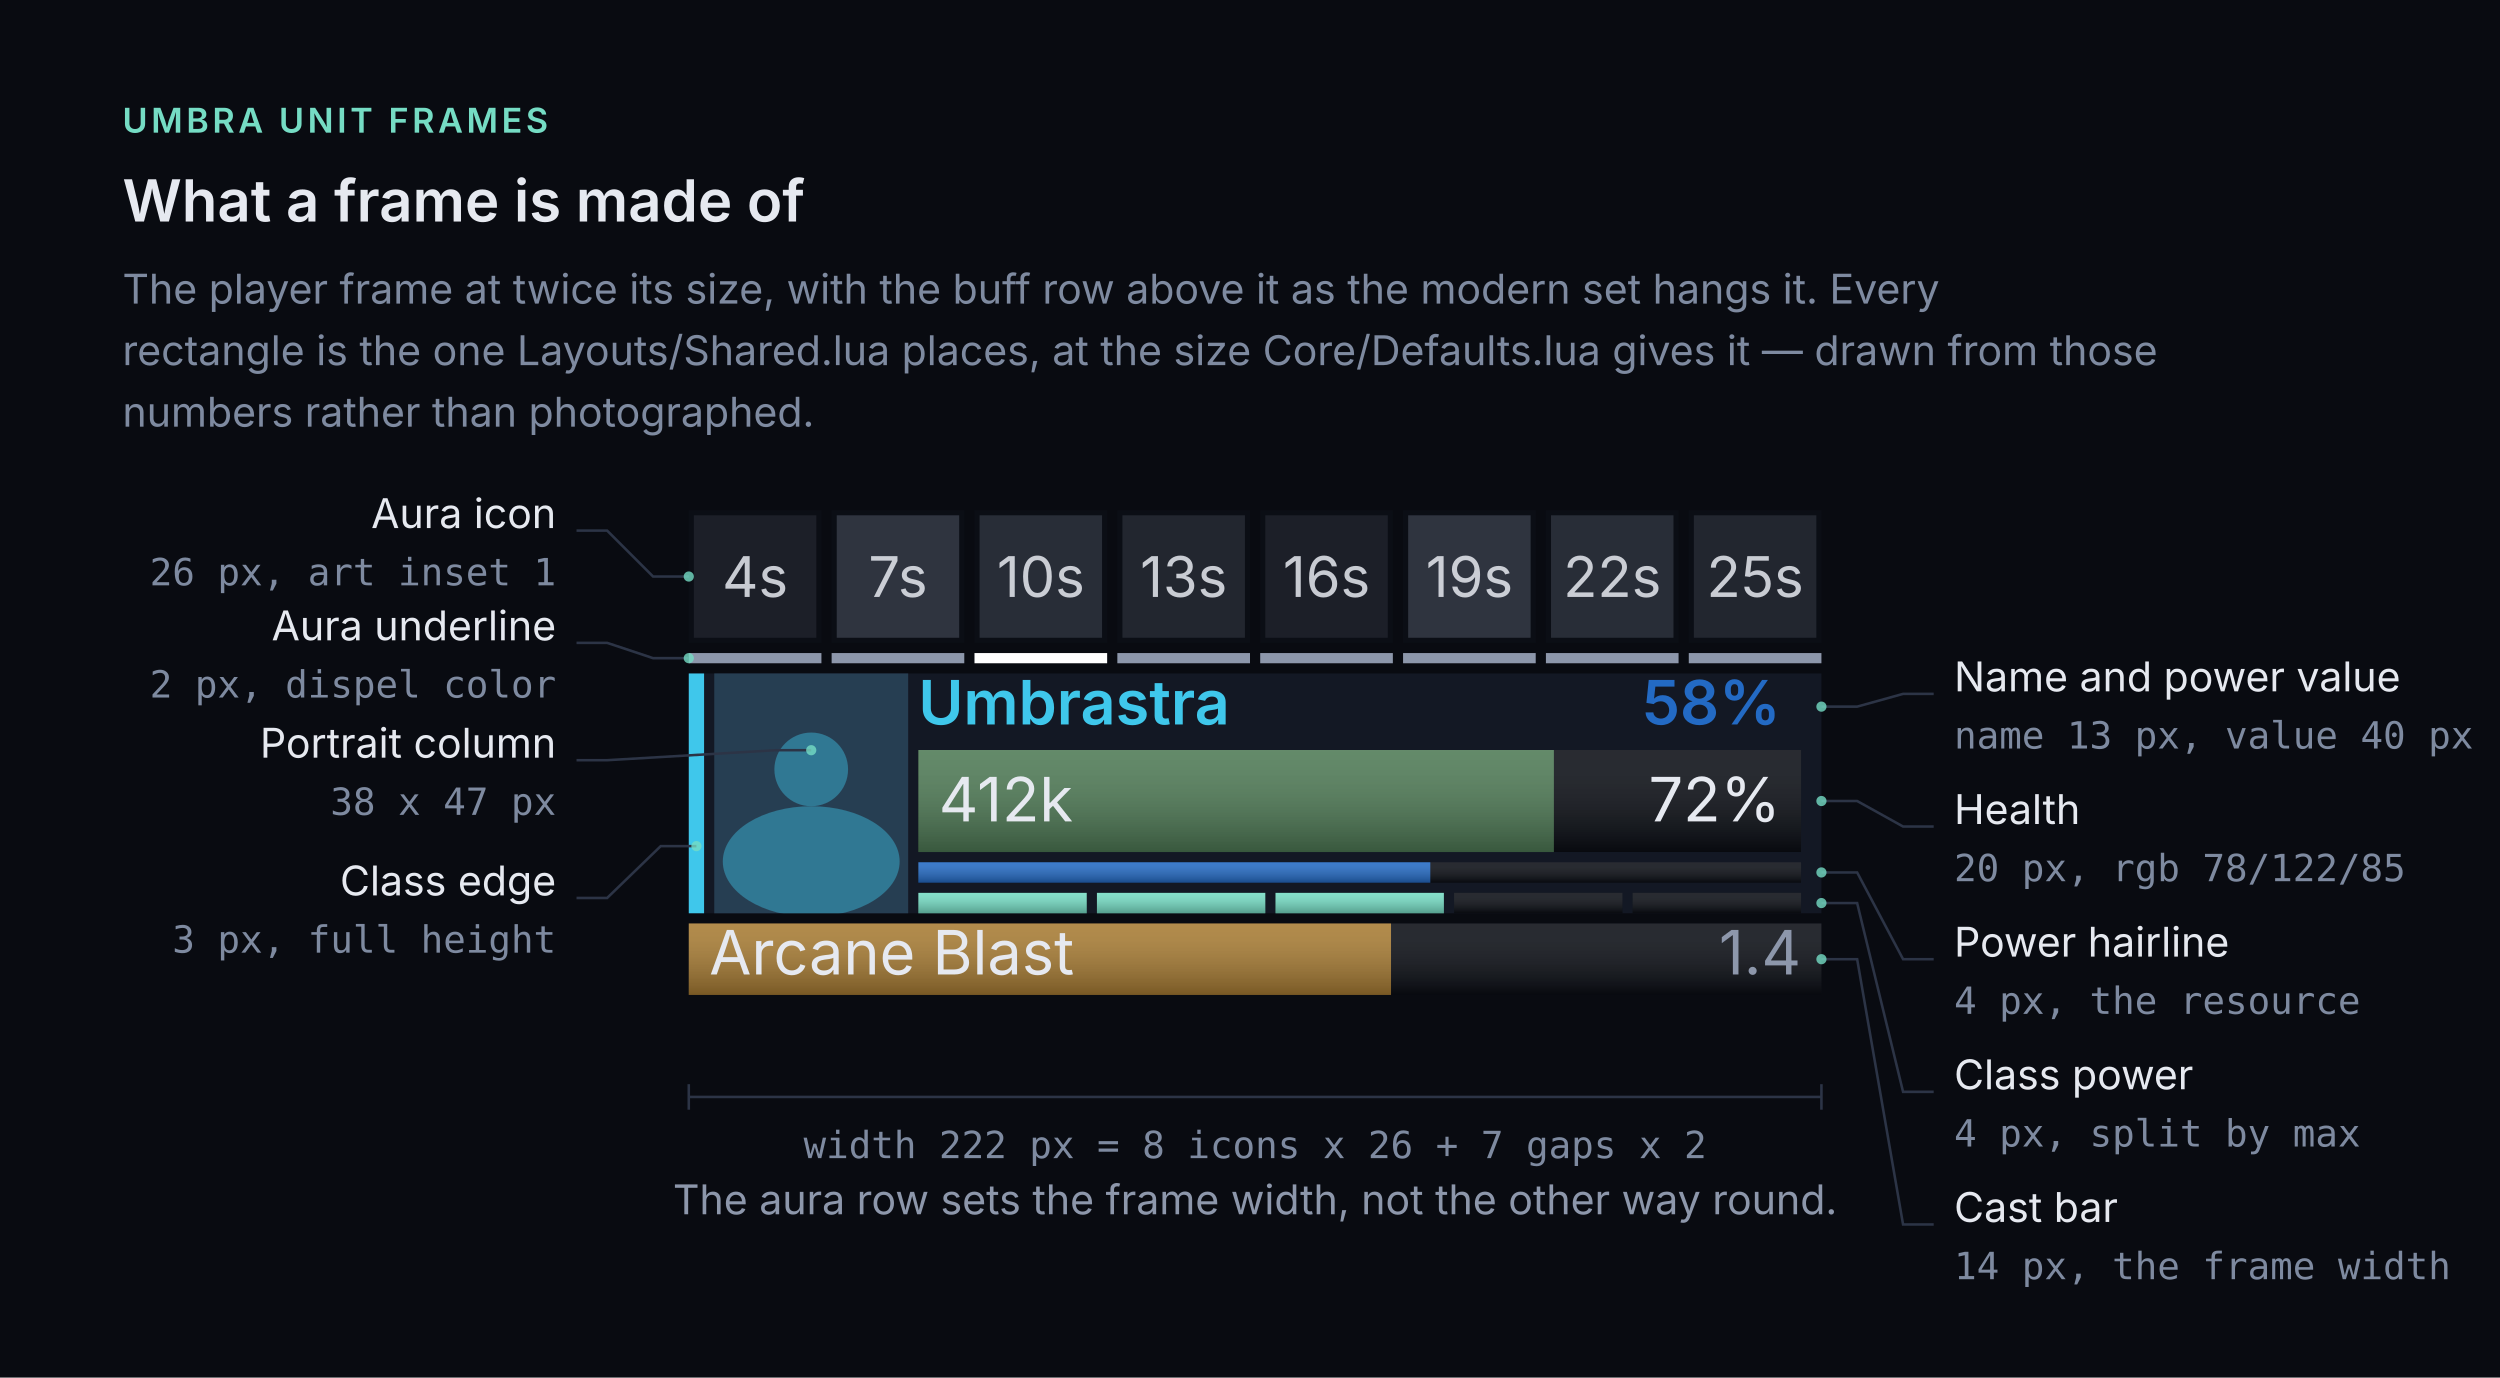
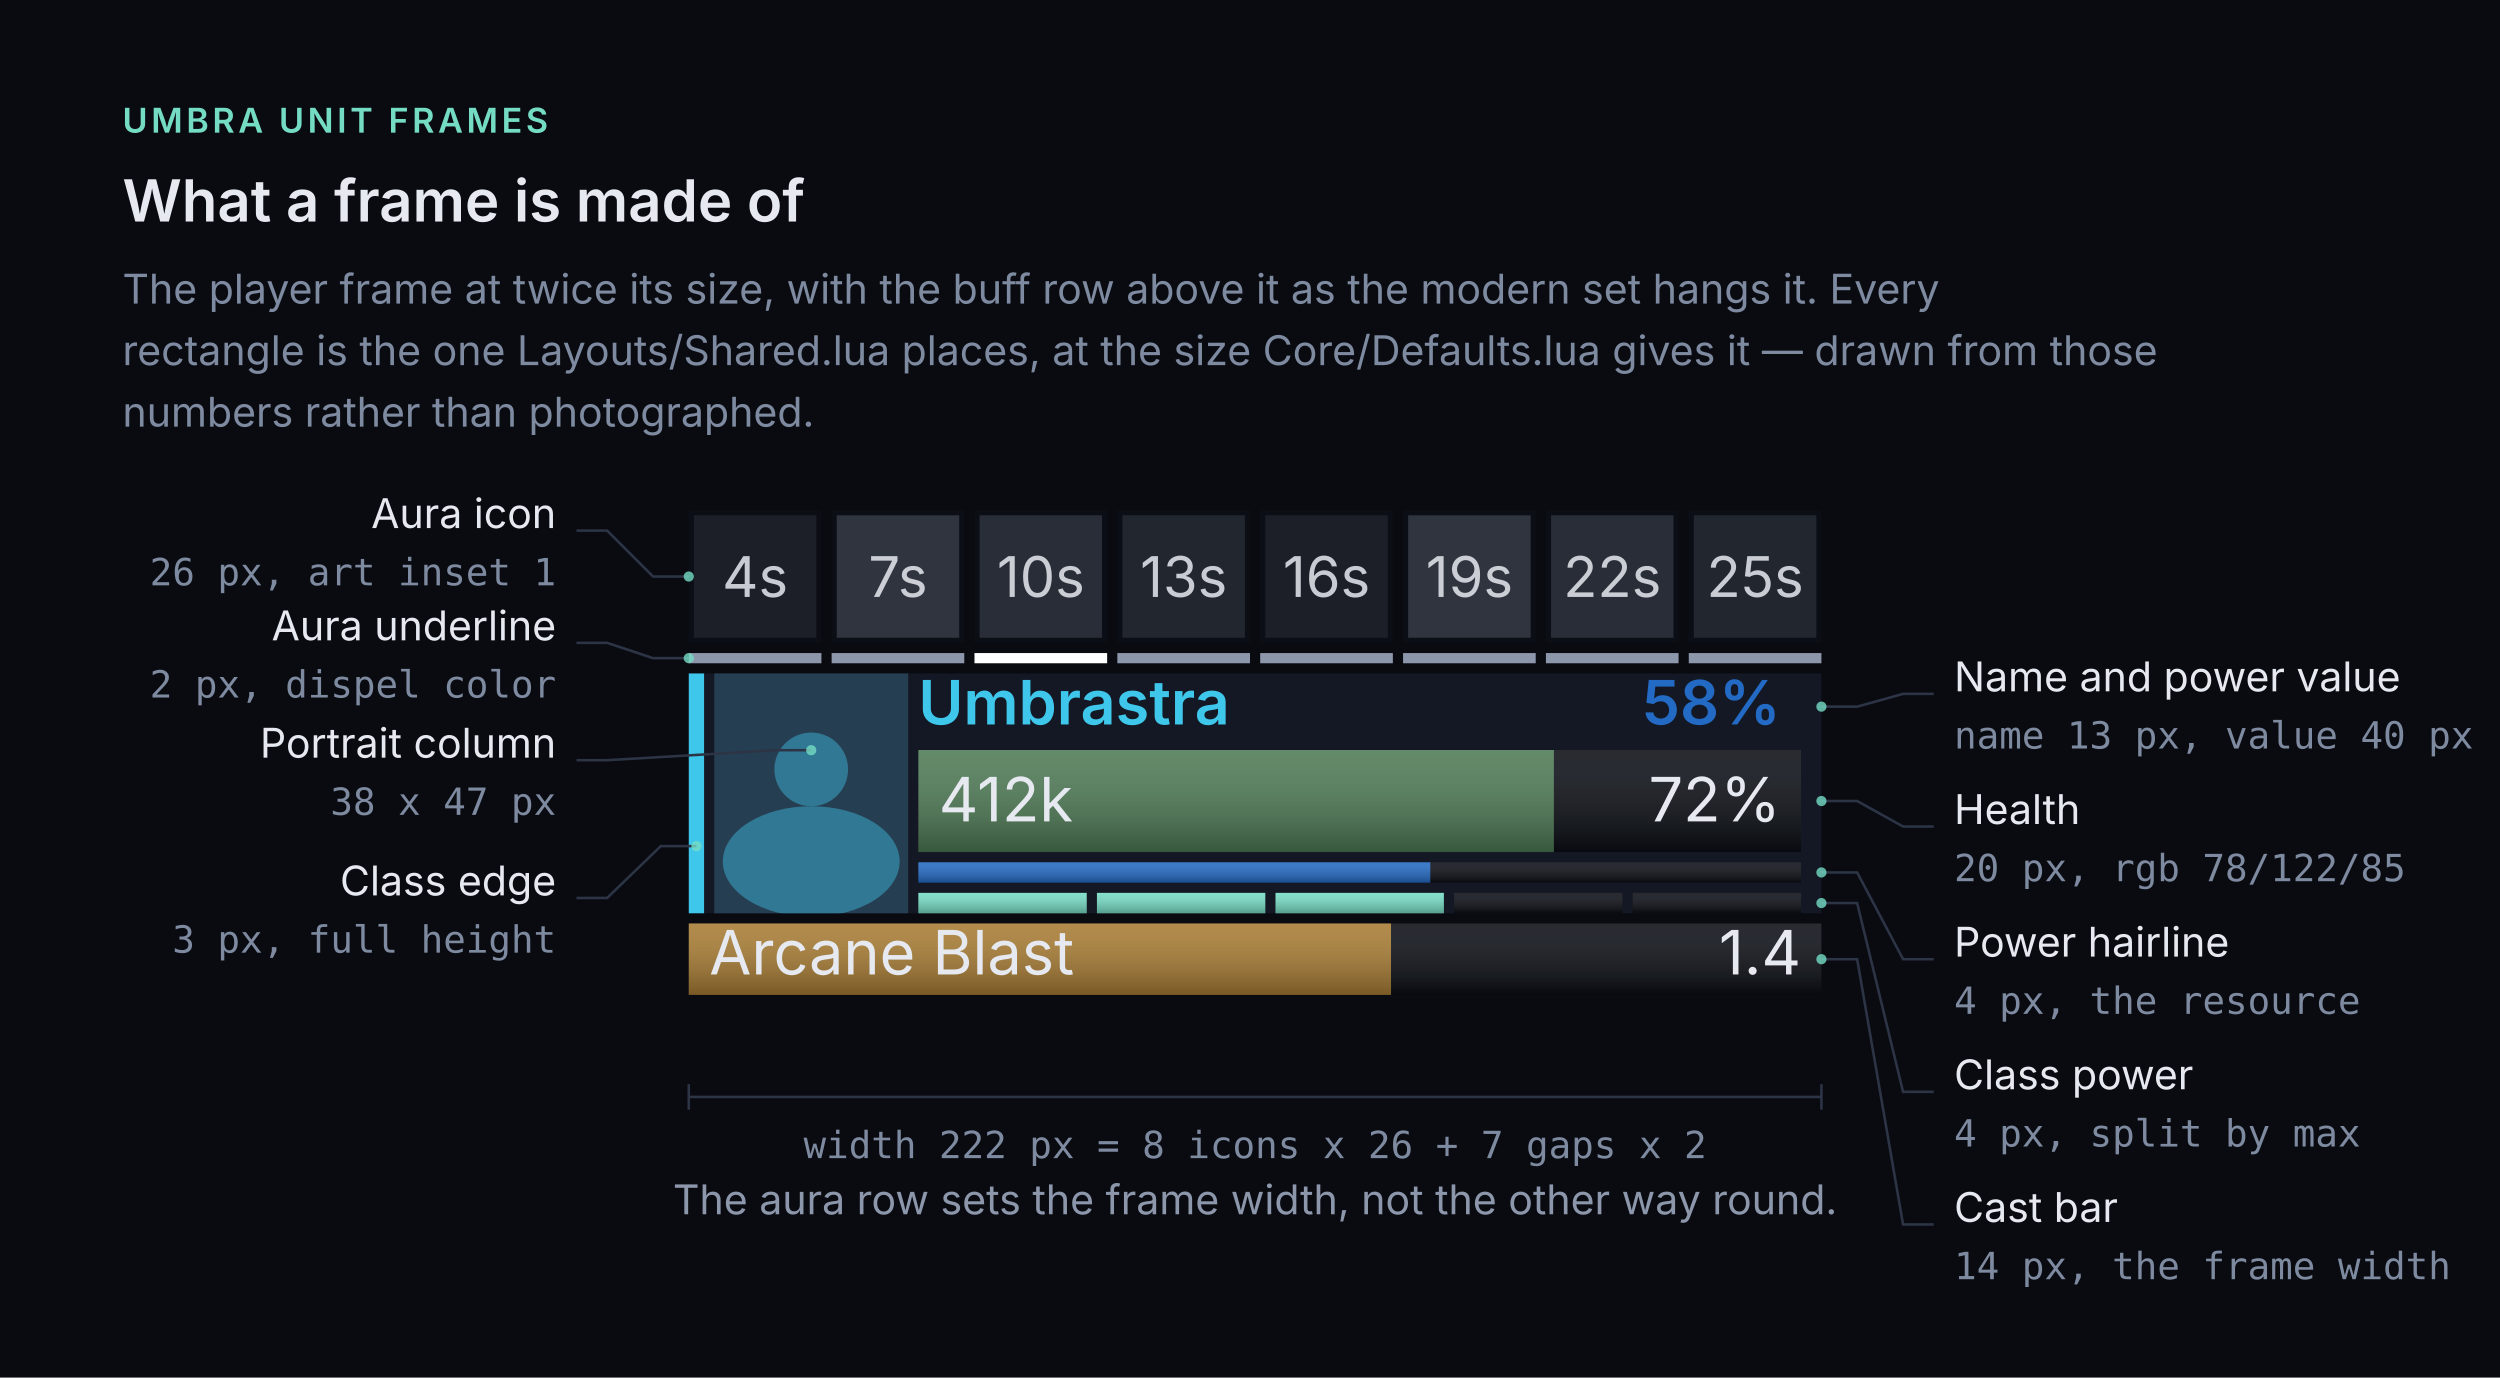
<svg xmlns="http://www.w3.org/2000/svg" width="980" height="540" viewBox="0 0 980 540" role="img" aria-label="Umbra Unit Frames — frame anatomy">
  <defs>
    <linearGradient id="shade" x1="0" y1="0" x2="0" y2="1">
      <stop offset="0" stop-color="#ffffff" stop-opacity="0.12" />
      <stop offset="1" stop-color="#000000" stop-opacity="0.28" />
    </linearGradient>
    <pattern id="hatch" width="24" height="24" patternUnits="userSpaceOnUse" patternTransform="rotate(45)">
      <rect width="24" height="24" fill="none" />
      <rect width="10" height="24" fill="#ffffff" fill-opacity="0.45" />
    </pattern>
  </defs>
  <rect width="980" height="540" fill="rgb(9,11,17)" />
  <text x="48.00" y="52.00" font-family="Inter,Segoe UI,Helvetica,Arial,sans-serif" font-size="13.4" fill="rgb(117,220,196)" text-anchor="start" font-weight="600" letter-spacing="1.40">UMBRA UNIT FRAMES</text>
  <text x="48.00" y="86.84" font-family="Inter,Segoe UI,Helvetica,Arial,sans-serif" font-size="22.8" fill="rgb(230,233,240)" text-anchor="start" font-weight="600">What a frame is made of</text>
  <text x="48.00" y="119.00" font-family="Inter,Segoe UI,Helvetica,Arial,sans-serif" font-size="16.1" fill="rgb(126,138,160)" text-anchor="start" font-weight="400">The player frame at twice its size, with the buff row above it as the modern set hangs it. Every</text>
  <text x="48.00" y="143.12" font-family="Inter,Segoe UI,Helvetica,Arial,sans-serif" font-size="16.1" fill="rgb(126,138,160)" text-anchor="start" font-weight="400">rectangle is the one Layouts/Shared.lua places, at the size Core/Defaults.lua gives it — drawn from those</text>
  <text x="48.00" y="167.24" font-family="Inter,Segoe UI,Helvetica,Arial,sans-serif" font-size="16.1" fill="rgb(126,138,160)" text-anchor="start" font-weight="400">numbers rather than photographed.</text>
  <g transform="translate(270.00,200.00) scale(2)">
    <rect x="0.00" y="0.00" width="26.00" height="26.00" fill="rgb(11,14,21)" />
    <rect x="1.00" y="1.00" width="24.00" height="24.00" fill="rgba(141,151,171,0.130)" />
    <rect x="0.00" y="28.00" width="26.00" height="2.00" fill="rgb(141,151,171)" />
    <text x="13.00" y="17.00" font-family="Inter,Segoe UI,Helvetica,Arial,sans-serif" font-size="11.0" fill="rgb(230,233,240)" text-anchor="middle" font-weight="400" opacity="0.85">4s</text>
    <rect x="28.00" y="0.00" width="26.00" height="26.00" fill="rgb(11,14,21)" />
    <rect x="29.00" y="1.00" width="24.00" height="24.00" fill="rgba(141,151,171,0.280)" />
    <rect x="28.00" y="28.00" width="26.00" height="2.00" fill="rgb(141,151,171)" />
    <text x="41.00" y="17.00" font-family="Inter,Segoe UI,Helvetica,Arial,sans-serif" font-size="11.0" fill="rgb(230,233,240)" text-anchor="middle" font-weight="400" opacity="0.85">7s</text>
    <rect x="56.00" y="0.00" width="26.00" height="26.00" fill="rgb(11,14,21)" />
    <rect x="57.00" y="1.00" width="24.00" height="24.00" fill="rgba(141,151,171,0.230)" />
    <rect x="56.00" y="28.00" width="26.00" height="2.00" fill="rgb(255,255,255)" />
    <text x="69.00" y="17.00" font-family="Inter,Segoe UI,Helvetica,Arial,sans-serif" font-size="11.0" fill="rgb(230,233,240)" text-anchor="middle" font-weight="400" opacity="0.85">10s</text>
    <rect x="84.00" y="0.00" width="26.00" height="26.00" fill="rgb(11,14,21)" />
    <rect x="85.00" y="1.00" width="24.00" height="24.00" fill="rgba(141,151,171,0.180)" />
    <rect x="84.00" y="28.00" width="26.00" height="2.00" fill="rgb(141,151,171)" />
    <text x="97.00" y="17.00" font-family="Inter,Segoe UI,Helvetica,Arial,sans-serif" font-size="11.0" fill="rgb(230,233,240)" text-anchor="middle" font-weight="400" opacity="0.85">13s</text>
    <rect x="112.00" y="0.00" width="26.00" height="26.00" fill="rgb(11,14,21)" />
    <rect x="113.00" y="1.00" width="24.00" height="24.00" fill="rgba(141,151,171,0.130)" />
    <rect x="112.00" y="28.00" width="26.00" height="2.00" fill="rgb(141,151,171)" />
    <text x="125.00" y="17.00" font-family="Inter,Segoe UI,Helvetica,Arial,sans-serif" font-size="11.0" fill="rgb(230,233,240)" text-anchor="middle" font-weight="400" opacity="0.85">16s</text>
    <rect x="140.00" y="0.00" width="26.00" height="26.00" fill="rgb(11,14,21)" />
    <rect x="141.00" y="1.00" width="24.00" height="24.00" fill="rgba(141,151,171,0.280)" />
    <rect x="140.00" y="28.00" width="26.00" height="2.00" fill="rgb(141,151,171)" />
    <text x="153.00" y="17.00" font-family="Inter,Segoe UI,Helvetica,Arial,sans-serif" font-size="11.0" fill="rgb(230,233,240)" text-anchor="middle" font-weight="400" opacity="0.85">19s</text>
    <rect x="168.00" y="0.00" width="26.00" height="26.00" fill="rgb(11,14,21)" />
    <rect x="169.00" y="1.00" width="24.00" height="24.00" fill="rgba(141,151,171,0.230)" />
    <rect x="168.00" y="28.00" width="26.00" height="2.00" fill="rgb(141,151,171)" />
    <text x="181.00" y="17.00" font-family="Inter,Segoe UI,Helvetica,Arial,sans-serif" font-size="11.0" fill="rgb(230,233,240)" text-anchor="middle" font-weight="400" opacity="0.85">22s</text>
    <rect x="196.00" y="0.00" width="26.00" height="26.00" fill="rgb(11,14,21)" />
    <rect x="197.00" y="1.00" width="24.00" height="24.00" fill="rgba(141,151,171,0.180)" />
    <rect x="196.00" y="28.00" width="26.00" height="2.00" fill="rgb(141,151,171)" />
    <text x="209.00" y="17.00" font-family="Inter,Segoe UI,Helvetica,Arial,sans-serif" font-size="11.0" fill="rgb(230,233,240)" text-anchor="middle" font-weight="400" opacity="0.85">25s</text>
  </g>
  <g transform="translate(270.00,264.00) scale(2)">
    <rect x="0.00" y="0.00" width="222.00" height="47.00" fill="rgba(20,25,37,0.960)" />
    <rect x="0.00" y="0.00" width="3.00" height="47.00" fill="rgb(63,199,235)" />
    <rect x="5.00" y="0.00" width="38.00" height="47.00" fill="rgb(35,43,60)" />
-     <clipPath id="clip61595">
+     <clipPath id="clip10523">
      <rect x="5.00" y="0" width="38.00" height="47.00" />
    </clipPath>
-     <g clip-path="url(#clip61595)" opacity="0.42">
+     <g clip-path="url(#clip10523)" opacity="0.42">
      <circle cx="24.00" cy="18.80" r="7.22" fill="rgb(63,199,235)" />
      <ellipse cx="24.00" cy="36.85" rx="17.33" ry="10.83" fill="rgb(63,199,235)" />
    </g>
    <rect x="5.00" y="0.00" width="38.00" height="47.00" fill="rgba(63,199,235,0.130)" />
    <text x="214.00" y="10.00" font-family="Inter,Segoe UI,Helvetica,Arial,sans-serif" font-size="12.0" fill="rgb(35,106,196)" text-anchor="end" font-weight="600">58%</text>
    <text x="45.00" y="10.00" font-family="Inter,Segoe UI,Helvetica,Arial,sans-serif" font-size="12.0" fill="rgb(63,199,235)" text-anchor="start" font-weight="600">Umbrastra</text>
    <rect x="45.00" y="15.00" width="173.00" height="20.00" fill="rgb(11,14,21)" />
    <rect x="45.00" y="15.00" width="124.56" height="20.00" fill="rgb(78,122,85)" />
    <rect x="45.00" y="15.00" width="173.00" height="20.00" fill="url(#shade)" />
    <text x="49.00" y="29.00" font-family="Inter,Segoe UI,Helvetica,Arial,sans-serif" font-size="12.0" fill="rgb(230,233,240)" text-anchor="start" font-weight="400">412k</text>
    <text x="214.00" y="29.00" font-family="Inter,Segoe UI,Helvetica,Arial,sans-serif" font-size="12.0" fill="rgb(230,233,240)" text-anchor="end" font-weight="400">72%</text>
    <rect x="45.00" y="37.00" width="173.00" height="4.00" fill="rgb(11,14,21)" />
    <rect x="45.00" y="37.00" width="100.34" height="4.00" fill="rgb(35,106,196)" />
    <rect x="45.00" y="37.00" width="173.00" height="4.00" fill="url(#shade)" />
    <rect x="45.00" y="43.00" width="33.00" height="4.00" fill="rgb(11,14,21)" />
    <rect x="45.00" y="43.00" width="33.00" height="4.00" fill="rgb(117,220,196)" />
    <rect x="45.00" y="43.00" width="33.00" height="4.00" fill="url(#shade)" />
    <rect x="80.00" y="43.00" width="33.00" height="4.00" fill="rgb(11,14,21)" />
    <rect x="80.00" y="43.00" width="33.00" height="4.00" fill="rgb(117,220,196)" />
    <rect x="80.00" y="43.00" width="33.00" height="4.00" fill="url(#shade)" />
    <rect x="115.00" y="43.00" width="33.00" height="4.00" fill="rgb(11,14,21)" />
    <rect x="115.00" y="43.00" width="33.00" height="4.00" fill="rgb(117,220,196)" />
    <rect x="115.00" y="43.00" width="33.00" height="4.00" fill="url(#shade)" />
    <rect x="150.00" y="43.00" width="33.00" height="4.00" fill="rgb(11,14,21)" />
    <rect x="150.00" y="43.00" width="33.00" height="4.00" fill="url(#shade)" />
    <rect x="185.00" y="43.00" width="33.00" height="4.00" fill="rgb(11,14,21)" />
    <rect x="185.00" y="43.00" width="33.00" height="4.00" fill="url(#shade)" />
  </g>
  <g transform="translate(270.00,362.00) scale(2)">
    <rect x="0.00" y="0.00" width="222.00" height="14.00" fill="rgb(11,14,21)" />
    <rect x="0.00" y="0.00" width="137.64" height="14.00" fill="rgb(168,124,51)" />
    <rect x="0.00" y="0.00" width="222.00" height="14.00" fill="url(#shade)" />
    <text x="4.00" y="10.00" font-family="Inter,Segoe UI,Helvetica,Arial,sans-serif" font-size="12.0" fill="rgb(230,233,240)" text-anchor="start" font-weight="400">Arcane Blast</text>
-     <text x="218.00" y="10.00" font-family="Inter,Segoe UI,Helvetica,Arial,sans-serif" font-size="12.0" fill="rgb(141,151,171)" text-anchor="end" font-weight="400">1.4</text>
+     <text x="218.00" y="10.00" font-family="Inter,Segoe UI,Helvetica,Arial,sans-serif" font-size="12.0" fill="rgb(230,233,240)" text-anchor="end" font-weight="400">1.4</text>
  </g>
  <polyline points="270.00,226.00 256.00,226.00 238.00,208.00 226.00,208.00" fill="none" stroke="rgb(44,52,70)" stroke-width="1" />
  <circle cx="270.00" cy="226.00" r="2" fill="rgba(117,220,196,0.800)" />
  <text x="218.00" y="207.00" font-family="Inter,Segoe UI,Helvetica,Arial,sans-serif" font-size="16.1" fill="rgb(230,233,240)" text-anchor="end" font-weight="400">Aura icon</text>
  <text x="218.00" y="229.44" font-family="JetBrains Mono,SFMono-Regular,Consolas,monospace" font-size="14.7" fill="rgb(126,138,160)" text-anchor="end" font-weight="400">26 px, art inset 1</text>
  <polyline points="270.00,258.00 256.00,258.00 238.00,252.00 226.00,252.00" fill="none" stroke="rgb(44,52,70)" stroke-width="1" />
  <circle cx="270.00" cy="258.00" r="2" fill="rgba(117,220,196,0.800)" />
  <text x="218.00" y="251.00" font-family="Inter,Segoe UI,Helvetica,Arial,sans-serif" font-size="16.1" fill="rgb(230,233,240)" text-anchor="end" font-weight="400">Aura underline</text>
  <text x="218.00" y="273.44" font-family="JetBrains Mono,SFMono-Regular,Consolas,monospace" font-size="14.7" fill="rgb(126,138,160)" text-anchor="end" font-weight="400">2 px, dispel color</text>
  <polyline points="318.00,294.08 304.00,294.08 238.00,298.00 226.00,298.00" fill="none" stroke="rgb(44,52,70)" stroke-width="1" />
  <circle cx="318.00" cy="294.08" r="2" fill="rgba(117,220,196,0.800)" />
  <text x="218.00" y="297.00" font-family="Inter,Segoe UI,Helvetica,Arial,sans-serif" font-size="16.1" fill="rgb(230,233,240)" text-anchor="end" font-weight="400">Portrait column</text>
  <text x="218.00" y="319.44" font-family="JetBrains Mono,SFMono-Regular,Consolas,monospace" font-size="14.7" fill="rgb(126,138,160)" text-anchor="end" font-weight="400">38 x 47 px</text>
  <polyline points="273.00,331.68 259.00,331.68 238.00,352.00 226.00,352.00" fill="none" stroke="rgb(44,52,70)" stroke-width="1" />
  <circle cx="273.00" cy="331.68" r="2" fill="rgba(117,220,196,0.800)" />
  <text x="218.00" y="351.00" font-family="Inter,Segoe UI,Helvetica,Arial,sans-serif" font-size="16.1" fill="rgb(230,233,240)" text-anchor="end" font-weight="400">Class edge</text>
  <text x="218.00" y="373.44" font-family="JetBrains Mono,SFMono-Regular,Consolas,monospace" font-size="14.7" fill="rgb(126,138,160)" text-anchor="end" font-weight="400">3 px, full height</text>
  <polyline points="714.00,277.00 728.00,277.00 746.00,272.00 758.00,272.00" fill="none" stroke="rgb(44,52,70)" stroke-width="1" />
  <circle cx="714.00" cy="277.00" r="2" fill="rgba(117,220,196,0.800)" />
  <text x="766.00" y="271.00" font-family="Inter,Segoe UI,Helvetica,Arial,sans-serif" font-size="16.1" fill="rgb(230,233,240)" text-anchor="start" font-weight="400">Name and power value</text>
  <text x="766.00" y="293.44" font-family="JetBrains Mono,SFMono-Regular,Consolas,monospace" font-size="14.7" fill="rgb(126,138,160)" text-anchor="start" font-weight="400">name 13 px, value 40 px</text>
  <polyline points="714.00,314.00 728.00,314.00 746.00,324.00 758.00,324.00" fill="none" stroke="rgb(44,52,70)" stroke-width="1" />
  <circle cx="714.00" cy="314.00" r="2" fill="rgba(117,220,196,0.800)" />
  <text x="766.00" y="323.00" font-family="Inter,Segoe UI,Helvetica,Arial,sans-serif" font-size="16.1" fill="rgb(230,233,240)" text-anchor="start" font-weight="400">Health</text>
  <text x="766.00" y="345.44" font-family="JetBrains Mono,SFMono-Regular,Consolas,monospace" font-size="14.7" fill="rgb(126,138,160)" text-anchor="start" font-weight="400">20 px, rgb 78/122/85</text>
  <polyline points="714.00,342.00 728.00,342.00 746.00,376.00 758.00,376.00" fill="none" stroke="rgb(44,52,70)" stroke-width="1" />
  <circle cx="714.00" cy="342.00" r="2" fill="rgba(117,220,196,0.800)" />
  <text x="766.00" y="375.00" font-family="Inter,Segoe UI,Helvetica,Arial,sans-serif" font-size="16.1" fill="rgb(230,233,240)" text-anchor="start" font-weight="400">Power hairline</text>
  <text x="766.00" y="397.44" font-family="JetBrains Mono,SFMono-Regular,Consolas,monospace" font-size="14.7" fill="rgb(126,138,160)" text-anchor="start" font-weight="400">4 px, the resource</text>
  <polyline points="714.00,354.00 728.00,354.00 746.00,428.00 758.00,428.00" fill="none" stroke="rgb(44,52,70)" stroke-width="1" />
  <circle cx="714.00" cy="354.00" r="2" fill="rgba(117,220,196,0.800)" />
  <text x="766.00" y="427.00" font-family="Inter,Segoe UI,Helvetica,Arial,sans-serif" font-size="16.1" fill="rgb(230,233,240)" text-anchor="start" font-weight="400">Class power</text>
  <text x="766.00" y="449.44" font-family="JetBrains Mono,SFMono-Regular,Consolas,monospace" font-size="14.7" fill="rgb(126,138,160)" text-anchor="start" font-weight="400">4 px, split by max</text>
  <polyline points="714.00,376.00 728.00,376.00 746.00,480.00 758.00,480.00" fill="none" stroke="rgb(44,52,70)" stroke-width="1" />
  <circle cx="714.00" cy="376.00" r="2" fill="rgba(117,220,196,0.800)" />
  <text x="766.00" y="479.00" font-family="Inter,Segoe UI,Helvetica,Arial,sans-serif" font-size="16.1" fill="rgb(230,233,240)" text-anchor="start" font-weight="400">Cast bar</text>
  <text x="766.00" y="501.44" font-family="JetBrains Mono,SFMono-Regular,Consolas,monospace" font-size="14.7" fill="rgb(126,138,160)" text-anchor="start" font-weight="400">14 px, the frame width</text>
  <line x1="270.00" y1="430.00" x2="714.00" y2="430.00" stroke="rgb(44,52,70)" stroke-width="1.00" />
  <line x1="270.00" y1="425.00" x2="270.00" y2="435.00" stroke="rgb(44,52,70)" stroke-width="1.00" />
  <line x1="714.00" y1="425.00" x2="714.00" y2="435.00" stroke="rgb(44,52,70)" stroke-width="1.00" />
  <text x="492.00" y="454.00" font-family="JetBrains Mono,SFMono-Regular,Consolas,monospace" font-size="14.7" fill="rgb(126,138,160)" text-anchor="middle" font-weight="400">width 222 px = 8 icons x 26 + 7 gaps x 2</text>
  <text x="492.00" y="476.00" font-family="Inter,Segoe UI,Helvetica,Arial,sans-serif" font-size="16.1" fill="rgb(141,151,171)" text-anchor="middle" font-weight="400">The aura row sets the frame width, not the other way round.</text>
</svg>
